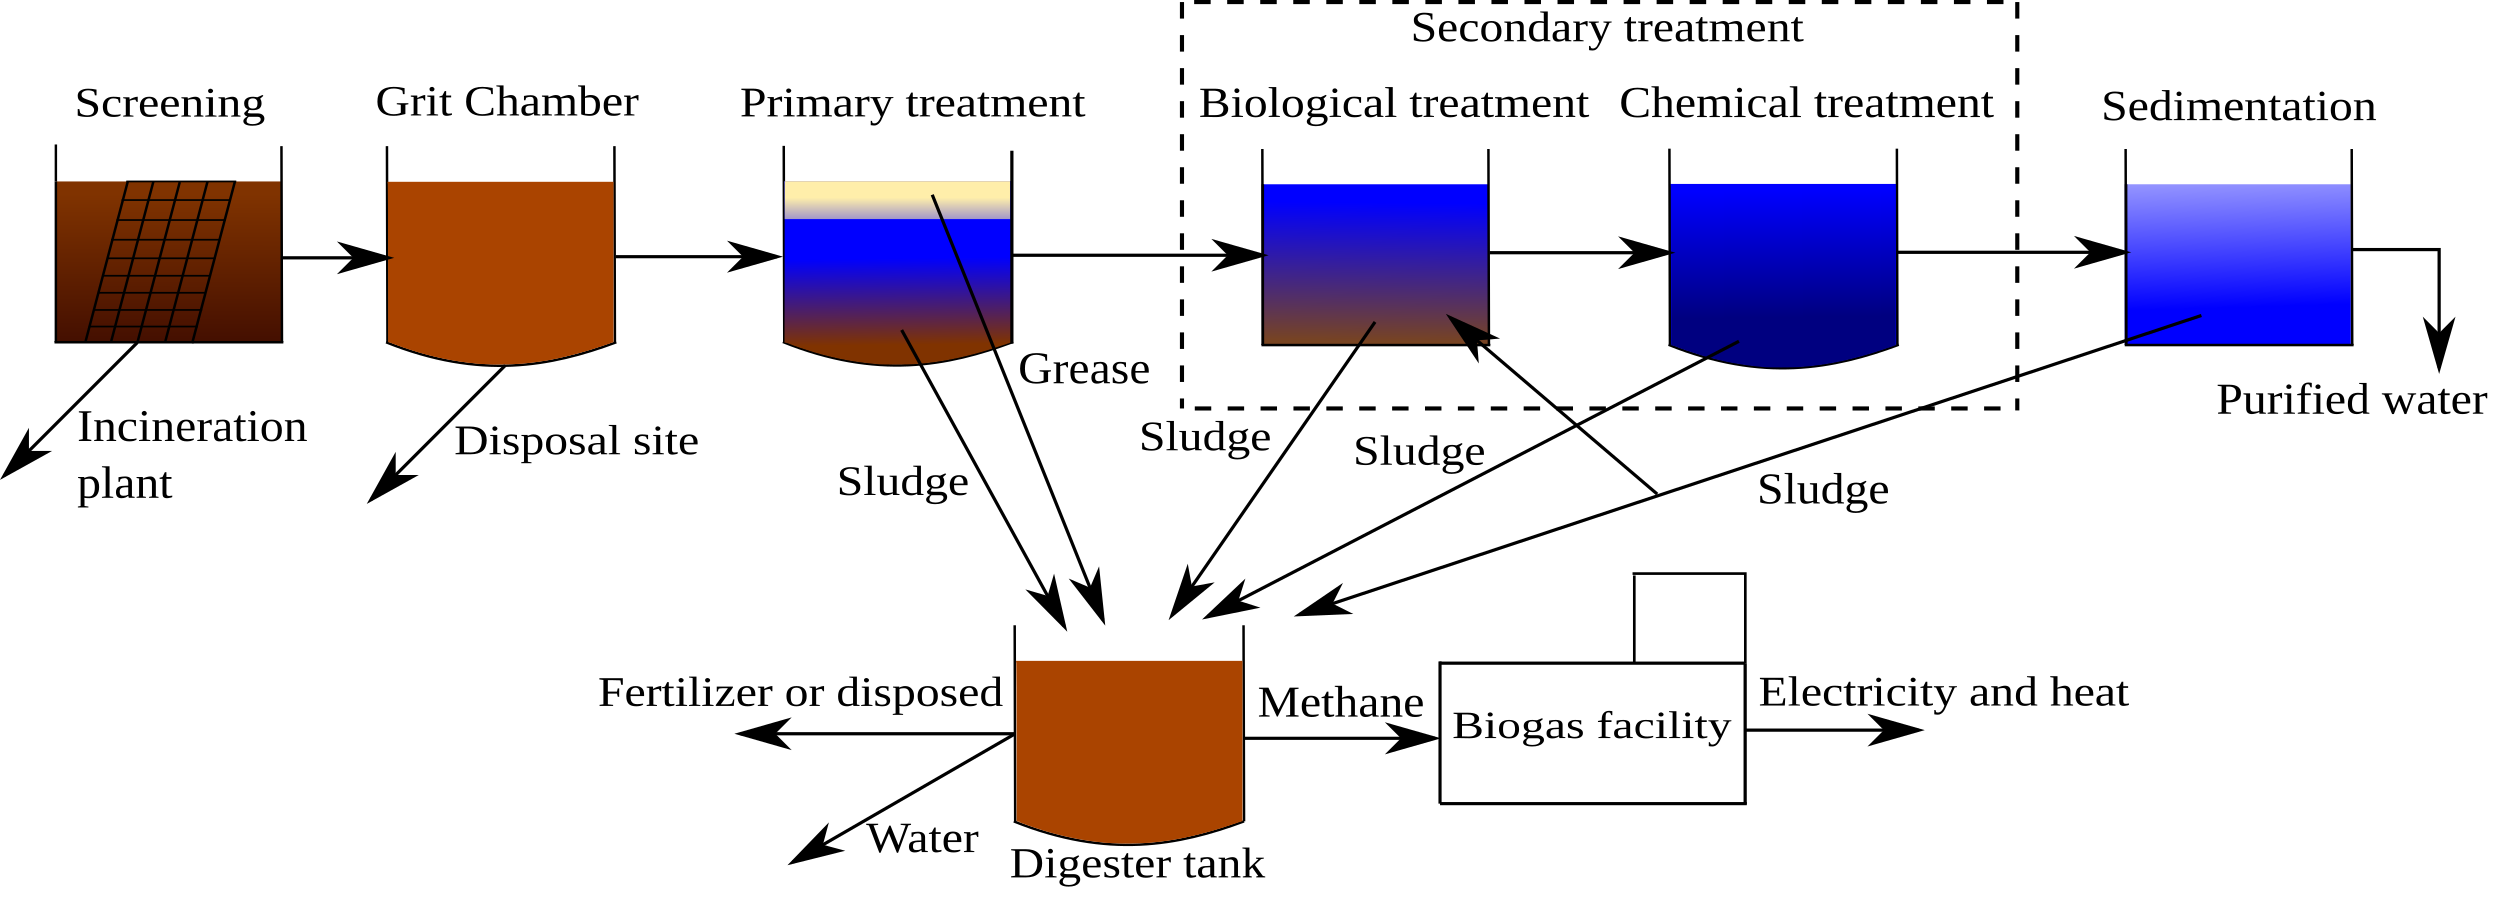
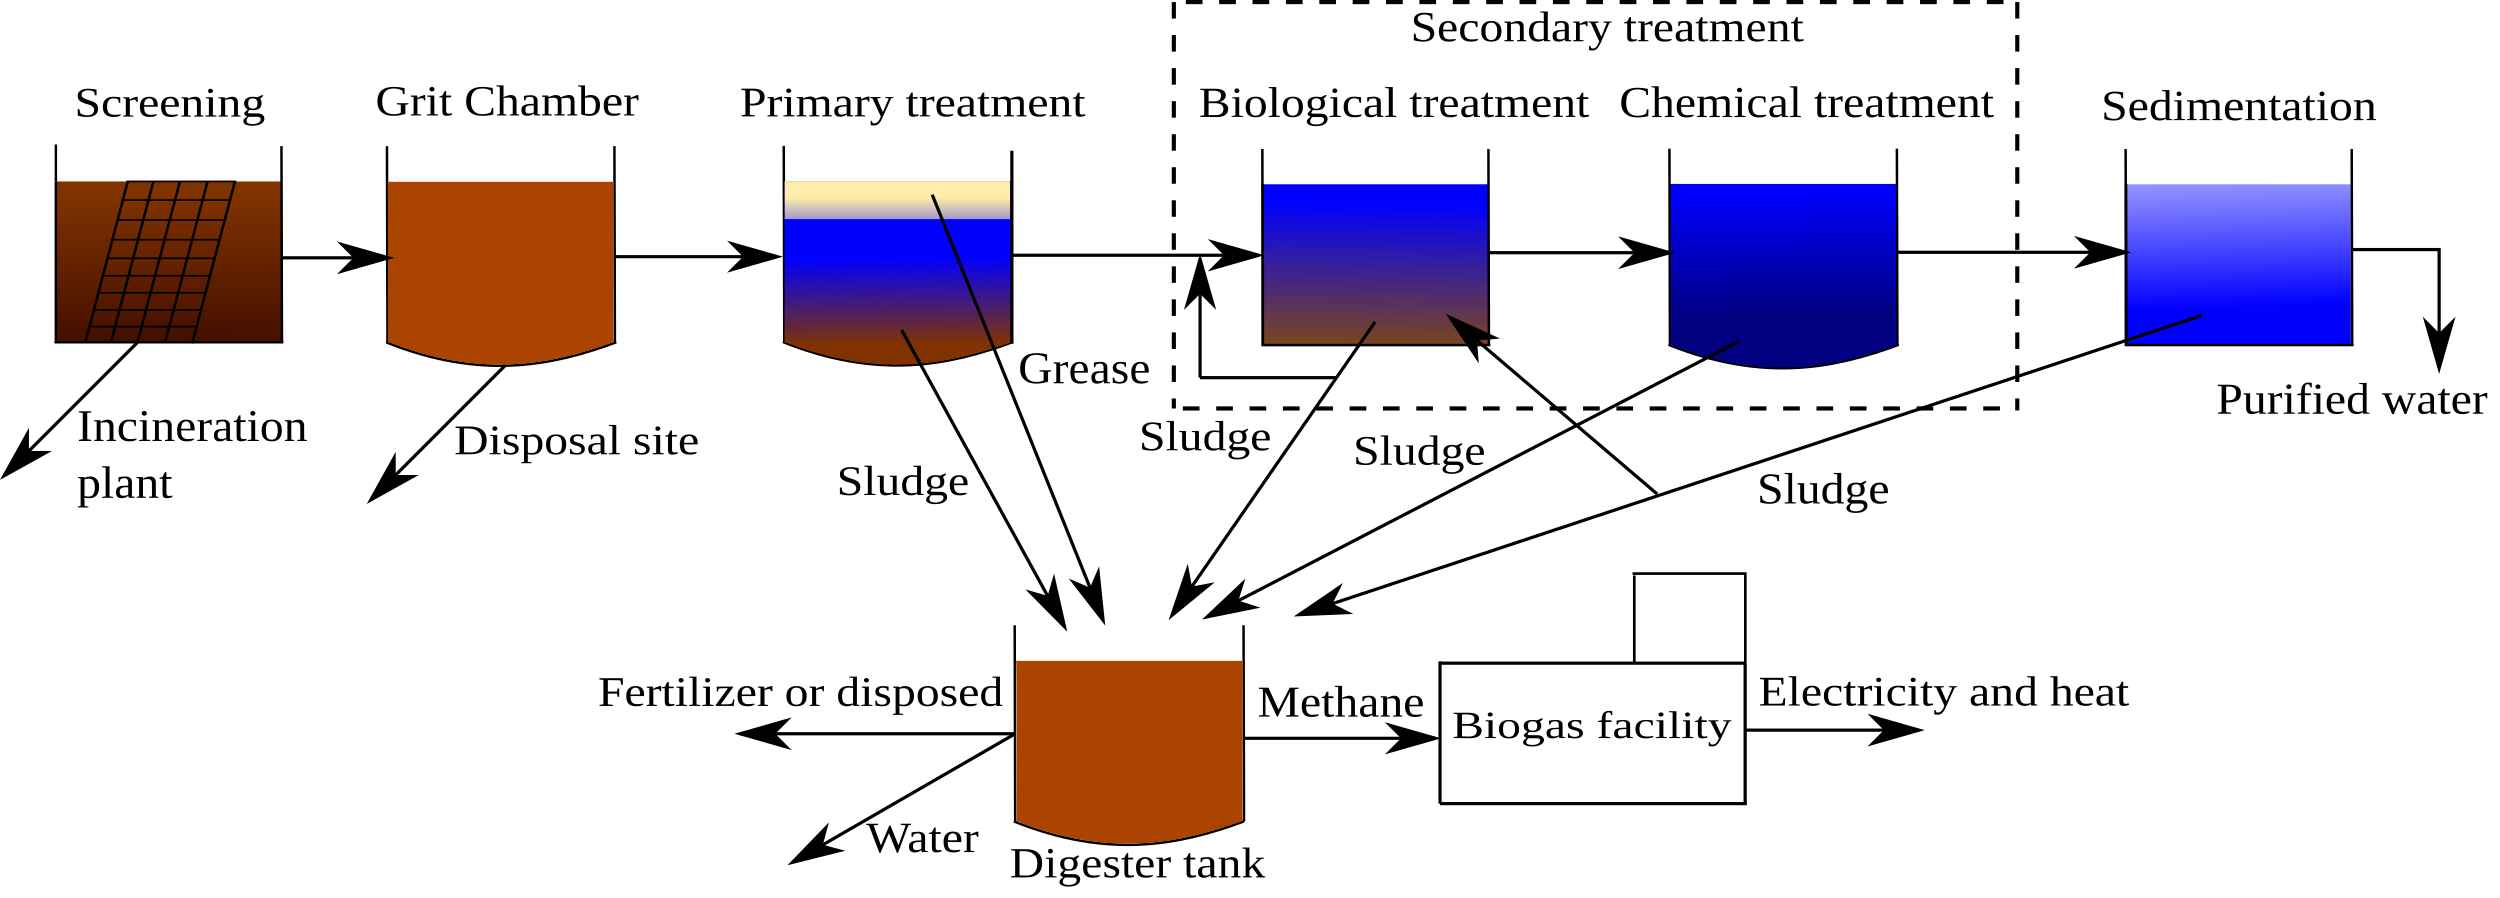
<svg xmlns="http://www.w3.org/2000/svg" xmlns:xlink="http://www.w3.org/1999/xlink" width="205.395mm" height="73.732mm" viewBox="0 0 205.395 73.732" version="1.1" id="svg8445">
  <defs id="defs8439">
+     <marker style="overflow:visible" id="marker1740" refX="0" refY="0" orient="auto">
+       <path transform="matrix(-0.8,0,0,-0.8,-10,0)" style="fill:#000000;fill-opacity:1;fill-rule:evenodd;stroke:#000000;stroke-width:1pt;stroke-opacity:1" d="M 0,0 5,-5 -12.5,0 5,5 Z" id="path1738" />
+     </marker>
    <marker orient="auto" refY="0" refX="0" id="marker5346" style="overflow:visible">
      <path id="path5344" d="M 0,0 5,-5 -12.5,0 5,5 Z" style="fill:#000000;fill-opacity:1;fill-rule:evenodd;stroke:#000000;stroke-width:1pt;stroke-opacity:1" transform="matrix(-0.8,0,0,-0.8,-10,0)" />
    </marker>
    <marker orient="auto" refY="0" refX="0" id="marker5210" style="overflow:visible">
      <path id="path5208" d="M 0,0 5,-5 -12.5,0 5,5 Z" style="fill:#000000;fill-opacity:1;fill-rule:evenodd;stroke:#000000;stroke-width:1pt;stroke-opacity:1" transform="matrix(-0.8,0,0,-0.8,-10,0)" />
    </marker>
    <marker orient="auto" refY="0" refX="0" id="marker5126" style="overflow:visible">
      <path id="path5124" d="M 0,0 5,-5 -12.5,0 5,5 Z" style="fill:#000000;fill-opacity:1;fill-rule:evenodd;stroke:#000000;stroke-width:1pt;stroke-opacity:1" transform="matrix(-0.8,0,0,-0.8,-10,0)" />
    </marker>
    <marker style="overflow:visible" id="marker9866" refX="0" refY="0" orient="auto">
      <path transform="matrix(-0.8,0,0,-0.8,-10,0)" style="fill:#000000;fill-opacity:1;fill-rule:evenodd;stroke:#000000;stroke-width:1pt;stroke-opacity:1" d="M 0,0 5,-5 -12.5,0 5,5 Z" id="path9864" />
    </marker>
    <marker style="overflow:visible" id="marker7467" refX="0" refY="0" orient="auto">
      <path transform="matrix(-0.8,0,0,-0.8,-10,0)" style="fill:#000000;fill-opacity:1;fill-rule:evenodd;stroke:#000000;stroke-width:1pt;stroke-opacity:1" d="M 0,0 5,-5 -12.5,0 5,5 Z" id="path7465" />
    </marker>
    <marker orient="auto" refY="0" refX="0" id="marker6686" style="overflow:visible">
      <path id="path6684" d="M 0,0 5,-5 -12.5,0 5,5 Z" style="fill:#000000;fill-opacity:1;fill-rule:evenodd;stroke:#000000;stroke-width:1pt;stroke-opacity:1" transform="matrix(-0.8,0,0,-0.8,-10,0)" />
    </marker>
    <marker orient="auto" refY="0" refX="0" id="marker6785" style="overflow:visible">
      <path id="path6783" d="M 0,0 5,-5 -12.5,0 5,5 Z" style="fill:#000000;fill-opacity:1;fill-rule:evenodd;stroke:#000000;stroke-width:1pt;stroke-opacity:1" transform="matrix(-0.8,0,0,-0.8,-10,0)" />
    </marker>
    <marker style="overflow:visible" id="marker6178" refX="0" refY="0" orient="auto">
      <path transform="matrix(-0.8,0,0,-0.8,-10,0)" style="fill:#000000;fill-opacity:1;fill-rule:evenodd;stroke:#000000;stroke-width:1pt;stroke-opacity:1" d="M 0,0 5,-5 -12.5,0 5,5 Z" id="path6176" />
    </marker>
    <marker style="overflow:visible" id="marker5956" refX="0" refY="0" orient="auto">
      <path transform="matrix(-0.8,0,0,-0.8,-10,0)" style="fill:#000000;fill-opacity:1;fill-rule:evenodd;stroke:#000000;stroke-width:1pt;stroke-opacity:1" d="M 0,0 5,-5 -12.5,0 5,5 Z" id="path5954" />
    </marker>
    <marker orient="auto" refY="0" refX="0" id="marker5754" style="overflow:visible">
      <path id="path5752" d="M 0,0 5,-5 -12.5,0 5,5 Z" style="fill:#000000;fill-opacity:1;fill-rule:evenodd;stroke:#000000;stroke-width:1pt;stroke-opacity:1" transform="matrix(-0.8,0,0,-0.8,-10,0)" />
    </marker>
    <marker orient="auto" refY="0" refX="0" id="marker5374" style="overflow:visible">
      <path id="path5372" d="M 0,0 5,-5 -12.5,0 5,5 Z" style="fill:#000000;fill-opacity:1;fill-rule:evenodd;stroke:#000000;stroke-width:1pt;stroke-opacity:1" transform="matrix(-0.8,0,0,-0.8,-10,0)" />
    </marker>
    <marker orient="auto" refY="0" refX="0" id="marker5208" style="overflow:visible">
      <path id="path5206" d="M 0,0 5,-5 -12.5,0 5,5 Z" style="fill:#000000;fill-opacity:1;fill-rule:evenodd;stroke:#000000;stroke-width:1pt;stroke-opacity:1" transform="matrix(-0.8,0,0,-0.8,-10,0)" />
    </marker>
    <marker orient="auto" refY="0" refX="0" id="marker5048" style="overflow:visible">
      <path id="path5046" d="M 0,0 5,-5 -12.5,0 5,5 Z" style="fill:#000000;fill-opacity:1;fill-rule:evenodd;stroke:#000000;stroke-width:1pt;stroke-opacity:1" transform="matrix(-0.8,0,0,-0.8,-10,0)" />
    </marker>
    <marker orient="auto" refY="0" refX="0" id="marker4894" style="overflow:visible">
      <path id="path4892" d="M 0,0 5,-5 -12.5,0 5,5 Z" style="fill:#000000;fill-opacity:1;fill-rule:evenodd;stroke:#000000;stroke-width:1pt;stroke-opacity:1" transform="matrix(-0.8,0,0,-0.8,-10,0)" />
    </marker>
    <marker orient="auto" refY="0" refX="0" id="marker4746" style="overflow:visible">
      <path id="path4744" d="M 0,0 5,-5 -12.5,0 5,5 Z" style="fill:#000000;fill-opacity:1;fill-rule:evenodd;stroke:#000000;stroke-width:1pt;stroke-opacity:1" transform="matrix(-0.8,0,0,-0.8,-10,0)" />
    </marker>
    <marker style="overflow:visible" id="marker4490" refX="0" refY="0" orient="auto">
      <path transform="matrix(-0.8,0,0,-0.8,-10,0)" style="fill:#000000;fill-opacity:1;fill-rule:evenodd;stroke:#000000;stroke-width:1pt;stroke-opacity:1" d="M 0,0 5,-5 -12.5,0 5,5 Z" id="path4488" />
    </marker>
    <marker orient="auto" refY="0" refX="0" id="marker5744" style="overflow:visible">
      <path id="path5742" d="M 0,0 5,-5 -12.5,0 5,5 Z" style="fill:#000000;fill-opacity:1;fill-rule:evenodd;stroke:#000000;stroke-width:1pt;stroke-opacity:1" transform="matrix(-0.8,0,0,-0.8,-10,0)" />
    </marker>
    <marker orient="auto" refY="0" refX="0" id="marker5734" style="overflow:visible">
      <path id="path5732" d="M 0,0 5,-5 -12.5,0 5,5 Z" style="fill:#000000;fill-opacity:1;fill-rule:evenodd;stroke:#000000;stroke-width:1pt;stroke-opacity:1" transform="matrix(-0.8,0,0,-0.8,-10,0)" />
    </marker>
    <marker orient="auto" refY="0" refX="0" id="marker5556" style="overflow:visible">
      <path id="path5554" d="M 0,0 5,-5 -12.5,0 5,5 Z" style="fill:#000000;fill-opacity:1;fill-rule:evenodd;stroke:#000000;stroke-width:1pt;stroke-opacity:1" transform="matrix(-0.8,0,0,-0.8,-10,0)" />
    </marker>
    <marker orient="auto" refY="0" refX="0" id="marker5384" style="overflow:visible">
      <path id="path5382" d="M 0,0 5,-5 -12.5,0 5,5 Z" style="fill:#000000;fill-opacity:1;fill-rule:evenodd;stroke:#000000;stroke-width:1pt;stroke-opacity:1" transform="matrix(-0.8,0,0,-0.8,-10,0)" />
    </marker>
    <linearGradient xlink:href="#linearGradient766" id="linearGradient770" x1="82.974" y1="23.476" x2="82.974" y2="26.797" gradientUnits="userSpaceOnUse" gradientTransform="matrix(0.8655555,0,0,1.4677,-251.8149,220.7499)" />
    <linearGradient id="linearGradient766">
      <stop style="stop-color:#ffeeaa;stop-opacity:1;" offset="0" id="stop762" />
      <stop style="stop-color:#ffeeaa;stop-opacity:0;" offset="1" id="stop764" />
    </linearGradient>
    <linearGradient xlink:href="#linearGradient693" id="linearGradient695" x1="195.882" y1="64.449" x2="194.946" y2="39.005" gradientUnits="userSpaceOnUse" gradientTransform="matrix(0.8621174,0,0,0.6990277,-238.3457,219.1479)" />
    <linearGradient id="linearGradient693">
      <stop style="stop-color:#0000ff;stop-opacity:1;" offset="0" id="stop689" />
      <stop style="stop-color:#0000ff;stop-opacity:0;" offset="1" id="stop691" />
    </linearGradient>
    <linearGradient xlink:href="#linearGradient725" id="linearGradient727" x1="160.429" y1="23.617" x2="160.661" y2="38.459" gradientUnits="userSpaceOnUse" gradientTransform="matrix(0.8621174,0,0,0.7028889,-245.5802,237.9957)" />
    <linearGradient id="linearGradient725">
      <stop style="stop-color:#0000ff;stop-opacity:1;" offset="0" id="stop721" />
      <stop style="stop-color:#000080;stop-opacity:1" offset="1" id="stop723" />
    </linearGradient>
    <linearGradient xlink:href="#linearGradient749" id="linearGradient751" x1="82.413" y1="41.718" x2="82.259" y2="31.578" gradientUnits="userSpaceOnUse" gradientTransform="matrix(0.8714984,0,-0.00109889,0.7023816,-252.24,238.0084)" />
    <linearGradient id="linearGradient749">
      <stop style="stop-color:#803300;stop-opacity:1" offset="0" id="stop745" />
      <stop style="stop-color:#0000ff;stop-opacity:1" offset="1" id="stop747" />
    </linearGradient>
    <linearGradient xlink:href="#linearGradient741" id="linearGradient743" x1="122.169" y1="25.067" x2="121.965" y2="41.476" gradientUnits="userSpaceOnUse" gradientTransform="matrix(0.8621174,0,0,0.6990277,-245.5802,238.0842)" />
    <linearGradient id="linearGradient741">
      <stop style="stop-color:#0000ff;stop-opacity:1;" offset="0" id="stop737" />
      <stop style="stop-color:#784421;stop-opacity:1" offset="1" id="stop739" />
    </linearGradient>
    <linearGradient xlink:href="#linearGradient118" id="linearGradient120" x1="16.489" y1="24.054" x2="16.442" y2="48.717" gradientUnits="userSpaceOnUse" gradientTransform="matrix(0.8621174,0,0,0.6990277,-254.9997,238.0842)" />
    <linearGradient id="linearGradient118">
      <stop style="stop-color:#803300;stop-opacity:1;" offset="0" id="stop114" />
      <stop style="stop-color:#2b0000;stop-opacity:1" offset="1" id="stop116" />
    </linearGradient>
  </defs>
  <g id="layer1" transform="translate(253.8879,-238.9675)">
    <rect id="rect104" width="18.574" height="13.211" x="-249.297" y="253.875" style="fill:url(#linearGradient120);fill-opacity:1;stroke-width:0.205" />
    <path style="fill:none;stroke:#000000;stroke-width:0.205px;stroke-linecap:butt;stroke-linejoin:miter;stroke-opacity:1" d="M -249.297,267.085 V 253.875" id="path122" />
    <path style="fill:none;stroke:#000000;stroke-width:0.2px;stroke-linecap:butt;stroke-linejoin:miter;stroke-opacity:1" d="m -249.297,253.875 v -3.038" id="path126" />
    <path style="fill:none;stroke:#000000;stroke-width:0.205px;stroke-linecap:butt;stroke-linejoin:miter;stroke-opacity:1" d="m -230.723,267.085 -0.041,-16.109" id="path128" />
    <path style="fill:none;stroke:#000000;stroke-width:0.207px;stroke-linecap:butt;stroke-linejoin:miter;stroke-opacity:1" d="m -249.411,267.085 h 18.802" id="path134" />
    <path style="fill:none;stroke:#000000;stroke-width:0.205px;stroke-linecap:butt;stroke-linejoin:miter;stroke-opacity:1" d="m -242.597,267.102 3.479,-13.178" id="path136" />
    <path style="fill:none;stroke:#000000;stroke-width:0.205px;stroke-linecap:butt;stroke-linejoin:miter;stroke-opacity:1" d="m -244.764,267.056 3.479,-13.178" id="path136-3" />
    <path style="fill:none;stroke:#000000;stroke-width:0.207px;stroke-linecap:butt;stroke-linejoin:miter;stroke-opacity:1" d="m -238.098,267.163 3.507,-13.267" id="path136-9" />
    <path style="fill:none;stroke:#000000;stroke-width:0.205px;stroke-linecap:butt;stroke-linejoin:miter;stroke-opacity:1" d="m -240.316,267.056 3.479,-13.178" id="path136-5" />
    <path style="fill:none;stroke:#000000;stroke-width:0.205px;stroke-linecap:butt;stroke-linejoin:miter;stroke-opacity:1" d="m -246.874,267.079 3.479,-13.178" id="path136-6" />
    <path style="fill:none;stroke:#000000;stroke-width:0.143px;stroke-linecap:butt;stroke-linejoin:miter;stroke-opacity:1" d="m -243.514,253.875 h 9.04" id="path190" />
    <path style="fill:none;stroke:#000000;stroke-width:0.142px;stroke-linecap:butt;stroke-linejoin:miter;stroke-opacity:1" d="m -243.895,255.404 h 8.926" id="path190-6" />
    <path style="fill:none;stroke:#000000;stroke-width:0.143px;stroke-linecap:butt;stroke-linejoin:miter;stroke-opacity:1" d="m -244.314,257.045 h 8.975" id="path190-8" />
    <path style="fill:none;stroke:#000000;stroke-width:0.143px;stroke-linecap:butt;stroke-linejoin:miter;stroke-opacity:1" d="m -244.765,258.664 h 8.969" id="path190-65" />
    <path style="fill:none;stroke:#000000;stroke-width:0.142px;stroke-linecap:butt;stroke-linejoin:miter;stroke-opacity:1" d="m -245.093,260.189 h 8.912" id="path190-3" />
    <path style="fill:none;stroke:#000000;stroke-width:0.142px;stroke-linecap:butt;stroke-linejoin:miter;stroke-opacity:1" d="m -245.492,261.623 h 8.912" id="path190-4" />
    <path style="fill:none;stroke:#000000;stroke-width:0.142px;stroke-linecap:butt;stroke-linejoin:miter;stroke-opacity:1" d="m -245.834,263.022 h 8.827" id="path190-46" />
    <path style="fill:none;stroke:#000000;stroke-width:0.142px;stroke-linecap:butt;stroke-linejoin:miter;stroke-opacity:1" d="m -246.176,264.432 h 8.898" id="path190-66" />
    <path style="fill:none;stroke:#000000;stroke-width:0.143px;stroke-linecap:butt;stroke-linejoin:miter;stroke-opacity:1" d="m -246.589,265.796 h 8.955" id="path190-659" />
    <path style="fill:none;stroke:#000000;stroke-width:0.205px;stroke-linecap:butt;stroke-linejoin:miter;stroke-opacity:1" d="m -222.055,267.085 -0.041,-16.109" id="path128-6" />
    <path style="fill:none;stroke:#000000;stroke-width:0.205px;stroke-linecap:butt;stroke-linejoin:miter;stroke-opacity:1" d="m -203.368,267.085 -0.041,-16.109" id="path128-3" />
    <path style="fill:none;stroke:#000000;stroke-width:0.207px;stroke-linecap:butt;stroke-linejoin:miter;stroke-opacity:1" d="m -222.169,267.085 c 7.729,3.096 13.528,1.996 18.915,0" id="path134-1" />
    <path style="fill:#aa4400;stroke-width:0.036" d="m -214.052,268.874 c -1.81,-0.105 -3.813,-0.473 -5.652,-1.04 -0.593,-0.183 -1.593,-0.527 -1.868,-0.643 l -0.185,-0.078 9.032,0.001 9.032,10e-4 -0.302,0.115 c -0.921,0.349 -2.694,0.865 -3.851,1.121 -2.032,0.45 -4.246,0.636 -6.207,0.522 z" id="path316" />
    <path style="fill:#aa4400;stroke-width:0.036" d="m -214.358,268.842 c -1.869,-0.154 -3.806,-0.536 -5.585,-1.102 -0.536,-0.171 -1.634,-0.554 -1.67,-0.583 -0.009,-0.008 3.992,-0.013 8.891,-0.013 l 8.908,7.9e-4 -0.35,0.127 c -0.859,0.313 -2.199,0.707 -3.279,0.966 -1.102,0.264 -2.144,0.437 -3.367,0.559 -0.624,0.062 -2.98,0.093 -3.548,0.046 z" id="path318" />
    <path style="fill:#aa4400;stroke-width:0.036" d="m -214.223,268.868 c -1.942,-0.161 -3.545,-0.454 -5.329,-0.976 -0.575,-0.168 -1.869,-0.607 -2.072,-0.702 -0.07,-0.033 -0.184,-0.07 -0.253,-0.082 l -0.127,-0.022 v -6.39 c 0,-3.515 -0.012,-6.481 -0.026,-6.592 l -0.026,-0.201 h 9.287 9.287 v 6.592 6.592 l -0.091,0.022 c -0.05,0.012 -0.383,0.121 -0.74,0.243 -2.566,0.874 -4.794,1.345 -7.133,1.505 -0.447,0.031 -2.445,0.039 -2.776,0.012 z" id="path320" />
    <path style="fill:#aa4400;stroke-width:0.005" d="m -213.324,268.916 c -0.95,-0.025 -1.829,-0.101 -2.757,-0.239 -1.85,-0.275 -3.727,-0.783 -5.68,-1.537 -0.101,-0.039 -0.123,-0.049 -0.111,-0.05 0.022,-0.002 0.106,0.015 0.119,0.024 0.015,0.011 0.221,0.097 0.327,0.137 0.313,0.118 0.891,0.318 1.381,0.477 2.049,0.665 4.318,1.082 6.326,1.164 0.287,0.012 0.434,0.014 0.822,0.014 0.404,4e-5 0.56,-0.003 0.89,-0.016 1.174,-0.048 2.352,-0.183 3.503,-0.401 0.135,-0.026 0.457,-0.091 0.531,-0.107 0.034,-0.008 0.036,-0.008 0.036,-8e-4 0,0.005 -0.006,0.008 -0.021,0.011 -0.012,0.002 -0.102,0.021 -0.2,0.041 -1.322,0.275 -2.593,0.429 -3.935,0.477 -0.202,0.007 -1.023,0.011 -1.229,0.006 z" id="path324" />
    <rect id="rect104-2" width="18.574" height="13.211" x="-150.135" y="254.107" style="fill:url(#linearGradient743);fill-opacity:1;stroke-width:0.205" />
    <path style="fill:none;stroke:#000000;stroke-width:0.205px;stroke-linecap:butt;stroke-linejoin:miter;stroke-opacity:1" d="M -150.135,267.317 V 254.107" id="path122-4" />
    <path style="fill:none;stroke:#000000;stroke-width:0.205px;stroke-linecap:butt;stroke-linejoin:miter;stroke-opacity:1" d="m -131.561,267.317 -0.041,-16.109" id="path128-62" />
    <path style="fill:none;stroke:#000000;stroke-width:0.207px;stroke-linecap:butt;stroke-linejoin:miter;stroke-opacity:1" d="m -150.248,267.317 h 18.802" id="path134-5" />
    <path style="fill:none;stroke:#000000;stroke-width:0.205px;stroke-linecap:butt;stroke-linejoin:miter;stroke-opacity:1" d="m -150.135,267.317 -0.041,-16.109" id="path128-3-0" />
    <rect style="fill:#0000ff;stroke-width:0.205" id="rect270-5" width="18.688" height="13.211" x="-189.455" y="253.848" />
    <path style="fill:none;stroke:#000000;stroke-width:0.205px;stroke-linecap:butt;stroke-linejoin:miter;stroke-opacity:1" d="m -189.455,267.059 -0.041,-16.109" id="path128-6-2" />
    <path style="fill:none;stroke:#000000;stroke-width:0.207px;stroke-linecap:butt;stroke-linejoin:miter;stroke-opacity:1" d="m -189.569,267.059 c 7.729,3.096 13.528,1.996 18.915,0" id="path134-1-9" />
    <path style="fill:#aa4400;stroke-width:0.036" d="m -181.452,268.847 c -1.81,-0.105 -3.813,-0.473 -5.652,-1.04 -0.593,-0.183 -1.593,-0.527 -1.868,-0.643 l -0.185,-0.078 9.032,0.001 9.032,10e-4 -0.302,0.115 c -0.921,0.349 -2.694,0.865 -3.851,1.121 -2.032,0.45 -4.246,0.636 -6.207,0.522 z" id="path316-0" />
    <path style="fill:#aa4400;stroke-width:0.036" d="m -181.757,268.816 c -1.869,-0.154 -3.806,-0.536 -5.585,-1.102 -0.536,-0.171 -1.634,-0.554 -1.67,-0.583 -0.009,-0.008 3.992,-0.013 8.891,-0.013 l 8.908,7.9e-4 -0.35,0.127 c -0.859,0.313 -2.199,0.707 -3.279,0.966 -1.102,0.264 -2.144,0.437 -3.367,0.559 -0.624,0.062 -2.98,0.093 -3.548,0.046 z" id="path318-2" />
    <path style="fill:url(#linearGradient751);fill-opacity:1;stroke-width:0.037" d="m -181.609,268.899 c -1.953,-0.161 -3.565,-0.456 -5.359,-0.98 -0.578,-0.169 -1.879,-0.609 -2.083,-0.705 -0.07,-0.033 -0.185,-0.07 -0.255,-0.082 l -0.127,-0.022 0.01,-6.415 c 0.005,-3.528 -0.002,-6.506 -0.016,-6.617 l -0.026,-0.202 h 9.34 9.34 l -0.01,6.617 -0.01,6.617 -0.092,0.022 c -0.05,0.012 -0.385,0.122 -0.744,0.244 -2.583,0.878 -4.824,1.35 -7.176,1.511 -0.449,0.031 -2.459,0.039 -2.792,0.012 z" id="path320-1" />
    <rect style="fill:#0000ff;stroke-width:0.205" id="rect270-57" width="18.688" height="13.211" x="-116.69" y="254.079" />
    <path style="fill:none;stroke:#000000;stroke-width:0.205px;stroke-linecap:butt;stroke-linejoin:miter;stroke-opacity:1" d="m -116.69,267.289 -0.041,-16.109" id="path128-6-7" />
    <path style="fill:none;stroke:#000000;stroke-width:0.205px;stroke-linecap:butt;stroke-linejoin:miter;stroke-opacity:1" d="m -98.002,267.289 -0.041,-16.109" id="path128-3-2" />
    <path style="fill:none;stroke:#000000;stroke-width:0.207px;stroke-linecap:butt;stroke-linejoin:miter;stroke-opacity:1" d="m -116.804,267.289 c 7.729,3.096 13.528,1.996 18.915,0" id="path134-1-4" />
    <path style="fill:#aa4400;stroke-width:0.036" d="m -108.992,269.046 c -1.869,-0.154 -3.806,-0.536 -5.585,-1.102 -0.536,-0.171 -1.634,-0.554 -1.67,-0.583 -0.009,-0.008 3.992,-0.013 8.891,-0.013 l 8.908,7.9e-4 -0.35,0.127 c -0.859,0.313 -2.199,0.707 -3.279,0.966 -1.102,0.264 -2.144,0.437 -3.367,0.559 -0.624,0.062 -2.98,0.093 -3.548,0.046 z" id="path318-28" />
    <path style="fill:url(#linearGradient727);fill-opacity:1;stroke-width:0.036" d="m -108.831,269.14 c -1.933,-0.161 -3.528,-0.456 -5.302,-0.981 -0.572,-0.169 -1.86,-0.61 -2.062,-0.705 -0.069,-0.033 -0.183,-0.07 -0.252,-0.082 l -0.126,-0.022 v -6.42 c 0,-3.531 -0.012,-6.511 -0.026,-6.622 l -0.026,-0.202 h 9.24 9.24 v 6.622 6.622 l -0.091,0.022 c -0.05,0.012 -0.381,0.122 -0.736,0.244 -2.553,0.878 -4.77,1.351 -7.097,1.512 -0.445,0.031 -2.433,0.039 -2.762,0.012 z" id="path320-0" />
    <path style="fill:none;stroke:#000000;stroke-width:0.205px;stroke-linecap:butt;stroke-linejoin:miter;stroke-opacity:1" d="m -170.482,306.447 -0.041,-16.109" id="path128-6-72" />
    <path style="fill:none;stroke:#000000;stroke-width:0.205px;stroke-linecap:butt;stroke-linejoin:miter;stroke-opacity:1" d="m -151.68,306.447 -0.041,-16.109" id="path128-3-23" />
    <path style="fill:none;stroke:#000000;stroke-width:0.207px;stroke-linecap:butt;stroke-linejoin:miter;stroke-opacity:1" d="m -170.596,306.447 c 7.729,3.096 13.528,1.996 18.915,0" id="path134-1-45" />
    <path style="fill:#aa4400;stroke-width:0.036" d="m -162.479,308.235 c -1.81,-0.105 -3.813,-0.473 -5.652,-1.04 -0.593,-0.183 -1.593,-0.527 -1.868,-0.643 l -0.185,-0.078 9.032,0.001 9.032,10e-4 -0.302,0.115 c -0.921,0.349 -2.694,0.865 -3.851,1.121 -2.032,0.45 -4.246,0.636 -6.207,0.522 z" id="path316-04" />
    <path style="fill:#aa4400;stroke-width:0.036" d="m -162.784,308.204 c -1.869,-0.154 -3.806,-0.536 -5.585,-1.102 -0.536,-0.171 -1.634,-0.554 -1.67,-0.583 -0.009,-0.008 3.992,-0.013 8.891,-0.013 l 8.908,7.9e-4 -0.35,0.127 c -0.859,0.313 -2.199,0.707 -3.279,0.966 -1.102,0.264 -2.144,0.437 -3.367,0.559 -0.624,0.062 -2.98,0.093 -3.548,0.046 z" id="path318-8" />
    <path style="fill:#aa4400;stroke-width:0.036" d="m -162.569,308.215 c -1.946,-0.16 -3.552,-0.454 -5.339,-0.975 -0.576,-0.168 -1.873,-0.606 -2.076,-0.702 -0.07,-0.033 -0.184,-0.07 -0.254,-0.082 l -0.127,-0.022 v -6.384 c 0,-3.511 -0.012,-6.475 -0.026,-6.585 l -0.026,-0.201 h 9.304 9.304 v 6.586 6.586 l -0.091,0.022 c -0.05,0.012 -0.384,0.121 -0.741,0.243 -2.571,0.874 -4.803,1.343 -7.146,1.504 -0.448,0.031 -2.45,0.039 -2.781,0.012 z" id="path320-9" />
    <path style="fill:#aa4400;stroke-width:0.005" d="m -161.751,308.277 c -0.95,-0.025 -1.829,-0.101 -2.757,-0.239 -1.85,-0.275 -3.727,-0.783 -5.68,-1.537 -0.101,-0.039 -0.123,-0.049 -0.111,-0.05 0.022,-0.002 0.106,0.015 0.119,0.024 0.015,0.011 0.221,0.097 0.327,0.137 0.313,0.118 0.891,0.318 1.381,0.477 2.049,0.665 4.318,1.082 6.326,1.164 0.287,0.012 0.434,0.014 0.822,0.014 0.404,3e-5 0.56,-0.003 0.89,-0.016 1.174,-0.048 2.352,-0.183 3.503,-0.401 0.135,-0.026 0.457,-0.091 0.531,-0.107 0.034,-0.008 0.036,-0.008 0.036,-8e-4 0,0.005 -0.006,0.009 -0.021,0.011 -0.012,0.002 -0.102,0.021 -0.2,0.041 -1.322,0.275 -2.593,0.429 -3.935,0.477 -0.202,0.007 -1.023,0.011 -1.229,0.006 z" id="path324-1" />
    <rect id="rect104-2-5" width="18.574" height="13.211" x="-79.323" y="254.106" style="fill:url(#linearGradient695);fill-opacity:1;stroke-width:0.205" />
    <path style="fill:none;stroke:#000000;stroke-width:0.205px;stroke-linecap:butt;stroke-linejoin:miter;stroke-opacity:1" d="m -79.209,267.316 v -13.211" id="path122-4-6" />
    <path style="fill:none;stroke:#000000;stroke-width:0.205px;stroke-linecap:butt;stroke-linejoin:miter;stroke-opacity:1" d="m -60.635,267.316 -0.041,-16.109" id="path128-62-2" />
    <path style="fill:none;stroke:#000000;stroke-width:0.207px;stroke-linecap:butt;stroke-linejoin:miter;stroke-opacity:1" d="m -79.323,267.316 h 18.802" id="path134-5-9" />
    <path style="fill:none;stroke:#000000;stroke-width:0.205px;stroke-linecap:butt;stroke-linejoin:miter;stroke-opacity:1" d="m -79.209,267.316 -0.041,-16.109" id="path128-3-0-6" />
    <text xml:space="preserve" style="font-style:normal;font-variant:normal;font-weight:normal;font-stretch:normal;font-size:3.686px;line-height:1.25;font-family:'Times New Roman';-inkscape-font-specification:'Times New Roman, ';letter-spacing:0px;word-spacing:0px;fill:#000000;fill-opacity:1;stroke:none;stroke-width:0.215" x="-233.089" y="264.198" id="text651" transform="scale(1.062972,0.9407589)">
      <tspan id="tspan649" x="-233.089" y="264.198" style="font-style:normal;font-variant:normal;font-weight:normal;font-stretch:normal;font-size:3.686px;font-family:'Times New Roman';-inkscape-font-specification:'Times New Roman, ';stroke-width:0.215">Screening</tspan>
    </text>
    <text xml:space="preserve" style="font-style:normal;font-variant:normal;font-weight:normal;font-stretch:normal;font-size:3.729px;line-height:1.25;font-family:'Times New Roman';-inkscape-font-specification:'Times New Roman, ';letter-spacing:0px;word-spacing:0px;fill:#000000;fill-opacity:1;stroke:none;stroke-width:0.217" x="-212.305" y="261.025" id="text659" transform="scale(1.050587,0.9518487)">
      <tspan x="-212.305" y="261.025" style="font-style:normal;font-variant:normal;font-weight:normal;font-stretch:normal;font-size:3.729px;line-height:0px;font-family:'Times New Roman';-inkscape-font-specification:'Times New Roman, ';stroke-width:0.217" id="tspan661">Grit Chamber</tspan>
    </text>
    <text xml:space="preserve" style="font-style:normal;font-variant:normal;font-weight:normal;font-stretch:normal;font-size:3.686px;line-height:1.25;font-family:'Times New Roman';-inkscape-font-specification:'Times New Roman, ';letter-spacing:0px;word-spacing:0px;fill:#000000;fill-opacity:1;stroke:none;stroke-width:0.215" x="-181.657" y="264.178" id="text667" transform="scale(1.062972,0.9407589)">
      <tspan id="tspan665" x="-181.657" y="264.178" style="font-style:normal;font-variant:normal;font-weight:normal;font-stretch:normal;font-size:3.686px;font-family:'Times New Roman';-inkscape-font-specification:'Times New Roman, ';stroke-width:0.215">Primary treatment</tspan>
    </text>
    <text xml:space="preserve" style="font-style:normal;font-variant:normal;font-weight:normal;font-stretch:normal;font-size:3.724px;line-height:1.25;font-family:'Times New Roman';-inkscape-font-specification:'Times New Roman, ';letter-spacing:0px;word-spacing:0px;fill:#000000;fill-opacity:1;stroke:none;stroke-width:0.217" x="-131.171" y="254.959" id="text679" transform="scale(1.052004,0.950567)">
      <tspan id="tspan677" x="-131.171" y="254.959" style="font-style:normal;font-variant:normal;font-weight:normal;font-stretch:normal;font-size:3.724px;font-family:'Times New Roman';-inkscape-font-specification:'Times New Roman, ';stroke-width:0.217">Secondary treatment</tspan>
    </text>
    <text xml:space="preserve" style="font-style:normal;font-variant:normal;font-weight:normal;font-stretch:normal;font-size:3.724px;line-height:1.25;font-family:'Times New Roman';-inkscape-font-specification:'Times New Roman, ';letter-spacing:0px;word-spacing:0px;fill:#000000;fill-opacity:1;stroke:none;stroke-width:0.217" x="-147.716" y="261.502" id="text683" transform="scale(1.052004,0.950567)">
      <tspan id="tspan681" x="-147.716" y="261.502" style="font-style:normal;font-variant:normal;font-weight:normal;font-stretch:normal;font-size:3.724px;font-family:'Times New Roman';-inkscape-font-specification:'Times New Roman, ';stroke-width:0.217">Biological treatment</tspan>
    </text>
    <text xml:space="preserve" style="font-style:normal;font-variant:normal;font-weight:normal;font-stretch:normal;font-size:3.778px;line-height:1.25;font-family:'Times New Roman';-inkscape-font-specification:'Times New Roman, ';letter-spacing:0px;word-spacing:0px;fill:#000000;fill-opacity:1;stroke:none;stroke-width:0.22" x="-116.535" y="257.796" id="text687" transform="scale(1.037056,0.9642684)">
      <tspan id="tspan685" x="-116.535" y="257.796" style="font-style:normal;font-variant:normal;font-weight:normal;font-stretch:normal;font-size:3.778px;font-family:'Times New Roman';-inkscape-font-specification:'Times New Roman, ';stroke-width:0.22">Chemical treatment</tspan>
    </text>
    <rect style="fill:url(#linearGradient770);fill-opacity:1;stroke-width:0.298" id="rect757" width="18.532" height="3.121" x="-189.42" y="253.848" />
-     <path style="fill:none;stroke:#000000;stroke-width:0.339;stroke-linecap:butt;stroke-linejoin:miter;stroke-miterlimit:4;stroke-dasharray:1.357, 1.357;stroke-dashoffset:0;stroke-opacity:1" d="M -89.286,239.137 H -156.07" id="path1577" />
-     <path style="fill:none;stroke:#000000;stroke-width:0.339;stroke-linecap:butt;stroke-linejoin:miter;stroke-miterlimit:4;stroke-dasharray:1.357, 1.357;stroke-dashoffset:0;stroke-opacity:1" d="m -156.779,239.137 v 33.39" id="path1579" />
-     <path style="fill:none;stroke:#000000;stroke-width:0.338;stroke-linecap:butt;stroke-linejoin:miter;stroke-miterlimit:4;stroke-dasharray:1.351, 1.351;stroke-dashoffset:0;stroke-opacity:1" d="m -155.726,272.526 h 66.642" id="path1581" />
+     <path style="fill:none;stroke:#000000;stroke-width:0.343;stroke-linecap:butt;stroke-linejoin:miter;stroke-miterlimit:4;stroke-dasharray:1.371, 1.371;stroke-dashoffset:0;stroke-opacity:1" d="M -89.286,239.137 H -157.448" id="path1577" />
+     <path style="fill:none;stroke:#000000;stroke-width:0.339;stroke-linecap:butt;stroke-linejoin:miter;stroke-miterlimit:4;stroke-dasharray:1.357, 1.357;stroke-dashoffset:0;stroke-opacity:1" d="m -157.448,239.137 v 33.39" id="path1579" />
+     <path style="fill:none;stroke:#000000;stroke-width:0.343;stroke-linecap:butt;stroke-linejoin:miter;stroke-miterlimit:4;stroke-dasharray:1.37, 1.37;stroke-dashoffset:0;stroke-opacity:1" d="m -156.708,272.526 h 68.513" id="path1581" />
    <path style="fill:none;stroke:#000000;stroke-width:0.339;stroke-linecap:butt;stroke-linejoin:miter;stroke-miterlimit:4;stroke-dasharray:1.357, 1.357;stroke-dashoffset:0;stroke-opacity:1" d="m -88.152,239.137 v 33.551" id="path1585" />
    <path style="fill:none;stroke:#000000;stroke-width:0.263px;stroke-linecap:butt;stroke-linejoin:miter;stroke-opacity:1" d="m -135.625,293.452 h 25.117" id="path1593" />
    <path style="fill:none;stroke:#000000;stroke-width:0.259px;stroke-linecap:butt;stroke-linejoin:miter;stroke-opacity:1" d="M -135.578,304.992 V 293.311" id="path1603" />
    <path style="fill:none;stroke:#000000;stroke-width:0.218px;stroke-linecap:butt;stroke-linejoin:miter;stroke-opacity:1" d="m -119.617,293.397 v -7.15" id="path1605" />
    <path style="fill:none;stroke:#000000;stroke-width:0.218px;stroke-linecap:butt;stroke-linejoin:miter;stroke-opacity:1" d="m -110.496,293.443 v -7.351 h -9.265" id="path1611" />
    <text xml:space="preserve" style="font-style:normal;font-variant:normal;font-weight:normal;font-stretch:normal;font-size:3.528px;line-height:1.25;font-family:'Times New Roman';-inkscape-font-specification:'Times New Roman, ';letter-spacing:0px;word-spacing:0px;fill:#000000;fill-opacity:1;stroke:none;stroke-width:0.205" x="-121.19" y="332.726" id="text683-1" transform="scale(1.110545,0.900459)">
      <tspan id="tspan681-5" x="-121.19" y="332.726" style="font-style:normal;font-variant:normal;font-weight:normal;font-stretch:normal;font-size:3.528px;font-family:'Times New Roman';-inkscape-font-specification:'Times New Roman, ';stroke-width:0.205">Biogas facility</tspan>
    </text>
    <path style="fill:none;stroke:#000000;stroke-width:0.265px;stroke-linecap:butt;stroke-linejoin:miter;stroke-opacity:1;marker-end:url(#marker5384)" d="m -179.81,266.079 13.361,24.342" id="path2267" />
    <path style="fill:none;stroke:#000000;stroke-width:0.265px;stroke-linecap:butt;stroke-linejoin:miter;stroke-opacity:1;marker-end:url(#marker5556)" d="m -177.297,254.967 14.023,34.925" id="path2269" />
    <path style="fill:none;stroke:#000000;stroke-width:0.265px;stroke-linecap:butt;stroke-linejoin:miter;stroke-opacity:1;marker-end:url(#marker5734)" d="m -140.916,265.418 -16.669,24.077" id="path2273" />
    <path style="fill:none;stroke:#000000;stroke-width:0.265px;stroke-linecap:butt;stroke-linejoin:miter;stroke-opacity:1;marker-end:url(#marker5744)" d="m -111.019,267.005 -43.656,22.622" id="path2275" />
    <text xml:space="preserve" style="font-style:normal;font-variant:normal;font-weight:normal;font-stretch:normal;font-size:3.686px;line-height:1.25;font-family:'Times New Roman';-inkscape-font-specification:'Times New Roman, ';letter-spacing:0px;word-spacing:0px;fill:#000000;fill-opacity:1;stroke:none;stroke-width:0.215" x="-174.179" y="297.245" id="text667-2" transform="scale(1.062972,0.9407589)">
      <tspan id="tspan665-5" x="-174.179" y="297.245" style="font-style:normal;font-variant:normal;font-weight:normal;font-stretch:normal;font-size:3.686px;font-family:'Times New Roman';-inkscape-font-specification:'Times New Roman, ';stroke-width:0.215">Sludge</tspan>
    </text>
    <text xml:space="preserve" style="font-style:normal;font-variant:normal;font-weight:normal;font-stretch:normal;font-size:3.686px;line-height:1.25;font-family:'Times New Roman';-inkscape-font-specification:'Times New Roman, ';letter-spacing:0px;word-spacing:0px;fill:#000000;fill-opacity:1;stroke:none;stroke-width:0.215" x="-150.821" y="293.337" id="text667-2-2" transform="scale(1.062972,0.9407589)">
      <tspan id="tspan665-5-4" x="-150.821" y="293.337" style="font-style:normal;font-variant:normal;font-weight:normal;font-stretch:normal;font-size:3.686px;font-family:'Times New Roman';-inkscape-font-specification:'Times New Roman, ';stroke-width:0.215">Sludge</tspan>
    </text>
    <text xml:space="preserve" style="font-style:normal;font-variant:normal;font-weight:normal;font-stretch:normal;font-size:3.686px;line-height:1.25;font-family:'Times New Roman';-inkscape-font-specification:'Times New Roman, ';letter-spacing:0px;word-spacing:0px;fill:#000000;fill-opacity:1;stroke:none;stroke-width:0.215" x="-134.268" y="294.602" id="text667-2-1" transform="scale(1.062972,0.9407589)">
      <tspan id="tspan665-5-8" x="-134.268" y="294.602" style="font-style:normal;font-variant:normal;font-weight:normal;font-stretch:normal;font-size:3.686px;font-family:'Times New Roman';-inkscape-font-specification:'Times New Roman, ';stroke-width:0.215">Sludge</tspan>
    </text>
    <text xml:space="preserve" style="font-style:normal;font-variant:normal;font-weight:normal;font-stretch:normal;font-size:3.833px;line-height:1.25;font-family:'Times New Roman';-inkscape-font-specification:'Times New Roman, ';letter-spacing:0px;word-spacing:0px;fill:#000000;fill-opacity:1;stroke:none;stroke-width:0.223" x="-166.552" y="276.447" id="text667-2-17" transform="scale(1.022147,0.9783329)">
      <tspan id="tspan665-5-6" x="-166.552" y="276.447" style="font-style:normal;font-variant:normal;font-weight:normal;font-stretch:normal;font-size:3.833px;font-family:'Times New Roman';-inkscape-font-specification:'Times New Roman, ';stroke-width:0.223">Grease</tspan>
    </text>
    <path style="fill:none;stroke:#000000;stroke-width:0.265px;stroke-linecap:butt;stroke-linejoin:miter;stroke-opacity:1;marker-end:url(#marker4490)" d="m -230.713,260.15 h 8.7" id="path3643" />
    <path style="fill:none;stroke:#000000;stroke-width:0.259px;stroke-linecap:butt;stroke-linejoin:miter;stroke-opacity:1;marker-end:url(#marker4746)" d="m -203.305,260.056 h 13.245" id="path3656" />
-     <path style="fill:none;stroke:#000000;stroke-width:0.265px;stroke-linecap:butt;stroke-linejoin:miter;stroke-opacity:1;marker-end:url(#marker4894)" d="m -170.775,259.939 h 20.603" id="path3658" />
+     <path style="fill:none;stroke:#000000;stroke-width:0.262px;stroke-linecap:butt;stroke-linejoin:miter;stroke-opacity:1;marker-end:url(#marker4894)" d="m -170.775,259.939 h 20.261" id="path3658" />
    <path style="fill:none;stroke:#000000;stroke-width:0.265px;stroke-linecap:butt;stroke-linejoin:miter;stroke-opacity:1;marker-end:url(#marker5048)" d="m -131.509,259.729 h 14.753" id="path3660" />
    <path style="fill:none;stroke:#000000;stroke-width:0.265px;stroke-linecap:butt;stroke-linejoin:miter;stroke-opacity:1;marker-end:url(#marker5208)" d="m -98.021,259.696 h 18.719" id="path3662" />
    <path style="fill:none;stroke:#000000;stroke-width:0.265px;stroke-linecap:butt;stroke-linejoin:miter;stroke-opacity:1;marker-end:url(#marker5374)" d="m -60.649,259.472 h 7.156 v 9.705" id="path4436" />
    <text xml:space="preserve" style="font-style:normal;font-variant:normal;font-weight:normal;font-stretch:normal;font-size:3.778px;line-height:1.25;font-family:'Times New Roman';-inkscape-font-specification:'Times New Roman, ';letter-spacing:0px;word-spacing:0px;fill:#000000;fill-opacity:1;stroke:none;stroke-width:0.22" x="-69.245" y="283.036" id="text687-5" transform="scale(1.036918,0.964396)">
      <tspan id="tspan685-9" x="-69.245" y="283.036" style="font-style:normal;font-variant:normal;font-weight:normal;font-stretch:normal;font-size:3.778px;font-family:'Times New Roman';-inkscape-font-specification:'Times New Roman, ';stroke-width:0.22">Purified water</tspan>
    </text>
    <text xml:space="preserve" style="font-style:normal;font-variant:normal;font-weight:normal;font-stretch:normal;font-size:3.724px;line-height:1.25;font-family:'Times New Roman';-inkscape-font-specification:'Times New Roman, ';letter-spacing:0px;word-spacing:0px;fill:#000000;fill-opacity:1;stroke:none;stroke-width:0.217" x="-162.482" y="327.229" id="text687-1" transform="scale(1.052004,0.950567)">
      <tspan id="tspan685-5" x="-162.482" y="327.229" style="font-style:normal;font-variant:normal;font-weight:normal;font-stretch:normal;font-size:3.724px;font-family:'Times New Roman';-inkscape-font-specification:'Times New Roman, ';stroke-width:0.217">Digester tank</tspan>
    </text>
    <path style="fill:none;stroke:#000000;stroke-width:0.26px;stroke-linecap:butt;stroke-linejoin:miter;stroke-opacity:1;marker-end:url(#marker5754)" d="m -151.621,299.625 h 15.625" id="path4476" />
    <path style="fill:none;stroke:#000000;stroke-width:0.26px;stroke-linecap:butt;stroke-linejoin:miter;stroke-opacity:1" d="m -135.578,304.992 h 25.202" id="path5942" />
    <path style="fill:none;stroke:#000000;stroke-width:0.265px;stroke-linecap:butt;stroke-linejoin:miter;stroke-opacity:1" d="m -110.509,293.452 v 11.6" id="path5944" />
    <path style="fill:none;stroke:#000000;stroke-width:0.265px;stroke-linecap:butt;stroke-linejoin:miter;stroke-opacity:1;marker-end:url(#marker5956)" d="m -110.489,298.954 h 14.221" id="path5946" />
    <text xml:space="preserve" style="font-style:normal;font-variant:normal;font-weight:normal;font-stretch:normal;font-size:3.686px;line-height:1.25;font-family:'Times New Roman';-inkscape-font-specification:'Times New Roman, ';letter-spacing:0px;word-spacing:0px;fill:#000000;fill-opacity:1;stroke:none;stroke-width:0.215" x="-102.931" y="315.63" id="text687-51" transform="scale(1.062972,0.9407589)">
      <tspan id="tspan685-2" x="-102.931" y="315.63" style="font-style:normal;font-variant:normal;font-weight:normal;font-stretch:normal;font-size:3.686px;font-family:'Times New Roman';-inkscape-font-specification:'Times New Roman, ';stroke-width:0.215">Electricity and heat</tspan>
    </text>
    <text xml:space="preserve" style="font-style:normal;font-variant:normal;font-weight:normal;font-stretch:normal;font-size:3.778px;line-height:1.25;font-family:'Times New Roman';-inkscape-font-specification:'Times New Roman, ';letter-spacing:0px;word-spacing:0px;fill:#000000;fill-opacity:1;stroke:none;stroke-width:0.22" x="-145.207" y="308.838" id="text687-4" transform="scale(1.036918,0.964396)">
      <tspan id="tspan685-4" x="-145.207" y="308.838" style="font-style:normal;font-variant:normal;font-weight:normal;font-stretch:normal;font-size:3.778px;font-family:'Times New Roman';-inkscape-font-specification:'Times New Roman, ';stroke-width:0.22">Methane</tspan>
    </text>
    <path style="fill:none;stroke:#000000;stroke-width:0.265px;stroke-linecap:butt;stroke-linejoin:miter;stroke-opacity:1;marker-end:url(#marker6178)" d="m -170.484,299.251 h -22.556" id="path6168" />
    <text xml:space="preserve" style="font-style:normal;font-variant:normal;font-weight:normal;font-stretch:normal;font-size:3.686px;line-height:1.25;font-family:'Times New Roman';-inkscape-font-specification:'Times New Roman, ';letter-spacing:0px;word-spacing:0px;fill:#000000;fill-opacity:1;stroke:none;stroke-width:0.215" x="-192.649" y="315.637" id="text687-55" transform="scale(1.062876,0.9408437)">
      <tspan id="tspan685-97" x="-192.649" y="315.637" style="font-style:normal;font-variant:normal;font-weight:normal;font-stretch:normal;font-size:3.686px;font-family:'Times New Roman';-inkscape-font-specification:'Times New Roman, ';stroke-width:0.215">Fertilizer or disposed</tspan>
    </text>
    <path style="fill:none;stroke:#000000;stroke-width:0.265px;stroke-linecap:butt;stroke-linejoin:miter;stroke-opacity:1;marker-end:url(#marker6785)" d="m -242.597,267.102 -10.928,10.928" id="path6775" />
    <path style="fill:none;stroke:#000000;stroke-width:0.265px;stroke-linecap:butt;stroke-linejoin:miter;stroke-opacity:1;marker-end:url(#marker6686)" d="m -212.378,268.99 -11.015,11.015" id="path6991" />
    <text xml:space="preserve" style="font-style:normal;font-variant:normal;font-weight:normal;font-stretch:normal;font-size:3.826px;line-height:1.25;font-family:'Times New Roman';-inkscape-font-specification:'Times New Roman, ';letter-spacing:0px;word-spacing:0px;fill:#000000;fill-opacity:1;stroke:none;stroke-width:0.223" x="-241.741" y="281.81" id="text651-5" transform="scale(1.024034,0.97653)">
      <tspan x="-241.741" y="281.81" style="font-style:normal;font-variant:normal;font-weight:normal;font-stretch:normal;font-size:3.826px;font-family:'Times New Roman';-inkscape-font-specification:'Times New Roman, ';stroke-width:0.223" id="tspan199">Incineration</tspan>
      <tspan x="-241.741" y="286.592" style="font-style:normal;font-variant:normal;font-weight:normal;font-stretch:normal;font-size:3.826px;font-family:'Times New Roman';-inkscape-font-specification:'Times New Roman, ';stroke-width:0.223" id="tspan203">plant</tspan>
    </text>
    <text xml:space="preserve" style="font-style:normal;font-variant:normal;font-weight:normal;font-stretch:normal;font-size:3.686px;line-height:1.25;font-family:'Times New Roman';-inkscape-font-specification:'Times New Roman, ';letter-spacing:0px;word-spacing:0px;fill:#000000;fill-opacity:1;stroke:none;stroke-width:0.215" x="-203.766" y="293.658" id="text651-5-5" transform="scale(1.062876,0.9408437)">
      <tspan id="tspan649-5-3" x="-203.766" y="293.658" style="font-style:normal;font-variant:normal;font-weight:normal;font-stretch:normal;font-size:3.686px;font-family:'Times New Roman';-inkscape-font-specification:'Times New Roman, ';stroke-width:0.215">Disposal site</tspan>
    </text>
    <text xml:space="preserve" style="font-style:normal;font-variant:normal;font-weight:normal;font-stretch:normal;font-size:3.73px;line-height:1.25;font-family:'Times New Roman';-inkscape-font-specification:'Times New Roman, ';letter-spacing:0px;word-spacing:0px;fill:#000000;fill-opacity:1;stroke:none;stroke-width:0.217" x="-77.356" y="261.399" id="text687-12" transform="scale(1.050473,0.9519522)">
      <tspan id="tspan685-98" x="-77.356" y="261.399" style="font-style:normal;font-variant:normal;font-weight:normal;font-stretch:normal;font-size:3.73px;font-family:'Times New Roman';-inkscape-font-specification:'Times New Roman, ';stroke-width:0.217">Sedimentation</tspan>
    </text>
    <path style="fill:none;stroke:#000000;stroke-width:0.265px;stroke-linecap:butt;stroke-linejoin:miter;stroke-opacity:1;marker-end:url(#marker7467)" d="m -170.484,299.251 -18.264,10.545" id="path7457" />
    <text xml:space="preserve" style="font-style:normal;font-variant:normal;font-weight:normal;font-stretch:normal;font-size:3.738px;line-height:1.25;font-family:'Times New Roman';-inkscape-font-specification:'Times New Roman, ';letter-spacing:0px;word-spacing:0px;fill:#000000;fill-opacity:1;stroke:none;stroke-width:0.218" x="-174.361" y="323.791" id="text687-1-6" transform="scale(1.047971,0.9542252)">
      <tspan id="tspan685-5-8" x="-174.361" y="323.791" style="font-style:normal;font-variant:normal;font-weight:normal;font-stretch:normal;font-size:3.738px;font-family:'Times New Roman';-inkscape-font-specification:'Times New Roman, ';stroke-width:0.218">Water</tspan>
    </text>
    <path style="fill:none;stroke:#000000;stroke-width:0.265;stroke-linecap:butt;stroke-linejoin:miter;stroke-opacity:1;stroke-miterlimit:4;stroke-dasharray:none;marker-end:url(#marker9866)" d="M -73.026,264.885 -147.11,289.454" id="path9217" />
    <text xml:space="preserve" style="font-style:normal;font-variant:normal;font-weight:normal;font-stretch:normal;font-size:3.762px;line-height:1.25;font-family:'Times New Roman';-inkscape-font-specification:'Times New Roman, ';letter-spacing:0px;word-spacing:0px;fill:#000000;fill-opacity:1;stroke:none;stroke-width:0.219" x="-105.178" y="291.927" id="text667-2-1-5" transform="scale(1.041368,0.9602749)">
      <tspan id="tspan665-5-8-8" x="-105.178" y="291.927" style="font-style:normal;font-variant:normal;font-weight:normal;font-stretch:normal;font-size:3.762px;font-family:'Times New Roman';-inkscape-font-specification:'Times New Roman, ';stroke-width:0.219">Sludge</tspan>
    </text>
    <path style="fill:none;stroke:#000000;stroke-width:0.265px;stroke-linecap:butt;stroke-linejoin:miter;stroke-opacity:1" d="m -170.755,251.351 v 15.842" id="path10114" />
    <path style="fill:none;stroke:#000000;stroke-width:0.265px;stroke-linecap:butt;stroke-linejoin:miter;stroke-opacity:1;marker-mid:url(#marker5346);marker-end:url(#marker5346)" d="m -117.734,279.561 -16.978,-14.476" id="path5176" />
+     <path style="fill:none;stroke:#000000;stroke-width:0.265px;stroke-linecap:butt;stroke-linejoin:miter;stroke-opacity:1" d="m -144.114,269.996 h -11.179" id="path1732" />
+     <path style="fill:none;stroke:#000000;stroke-width:0.261;stroke-linecap:butt;stroke-linejoin:miter;stroke-miterlimit:4;stroke-dasharray:none;stroke-opacity:1;marker-end:url(#marker1740)" d="M -155.292,269.996 V 260.301" id="path1736" />
  </g>
</svg>
